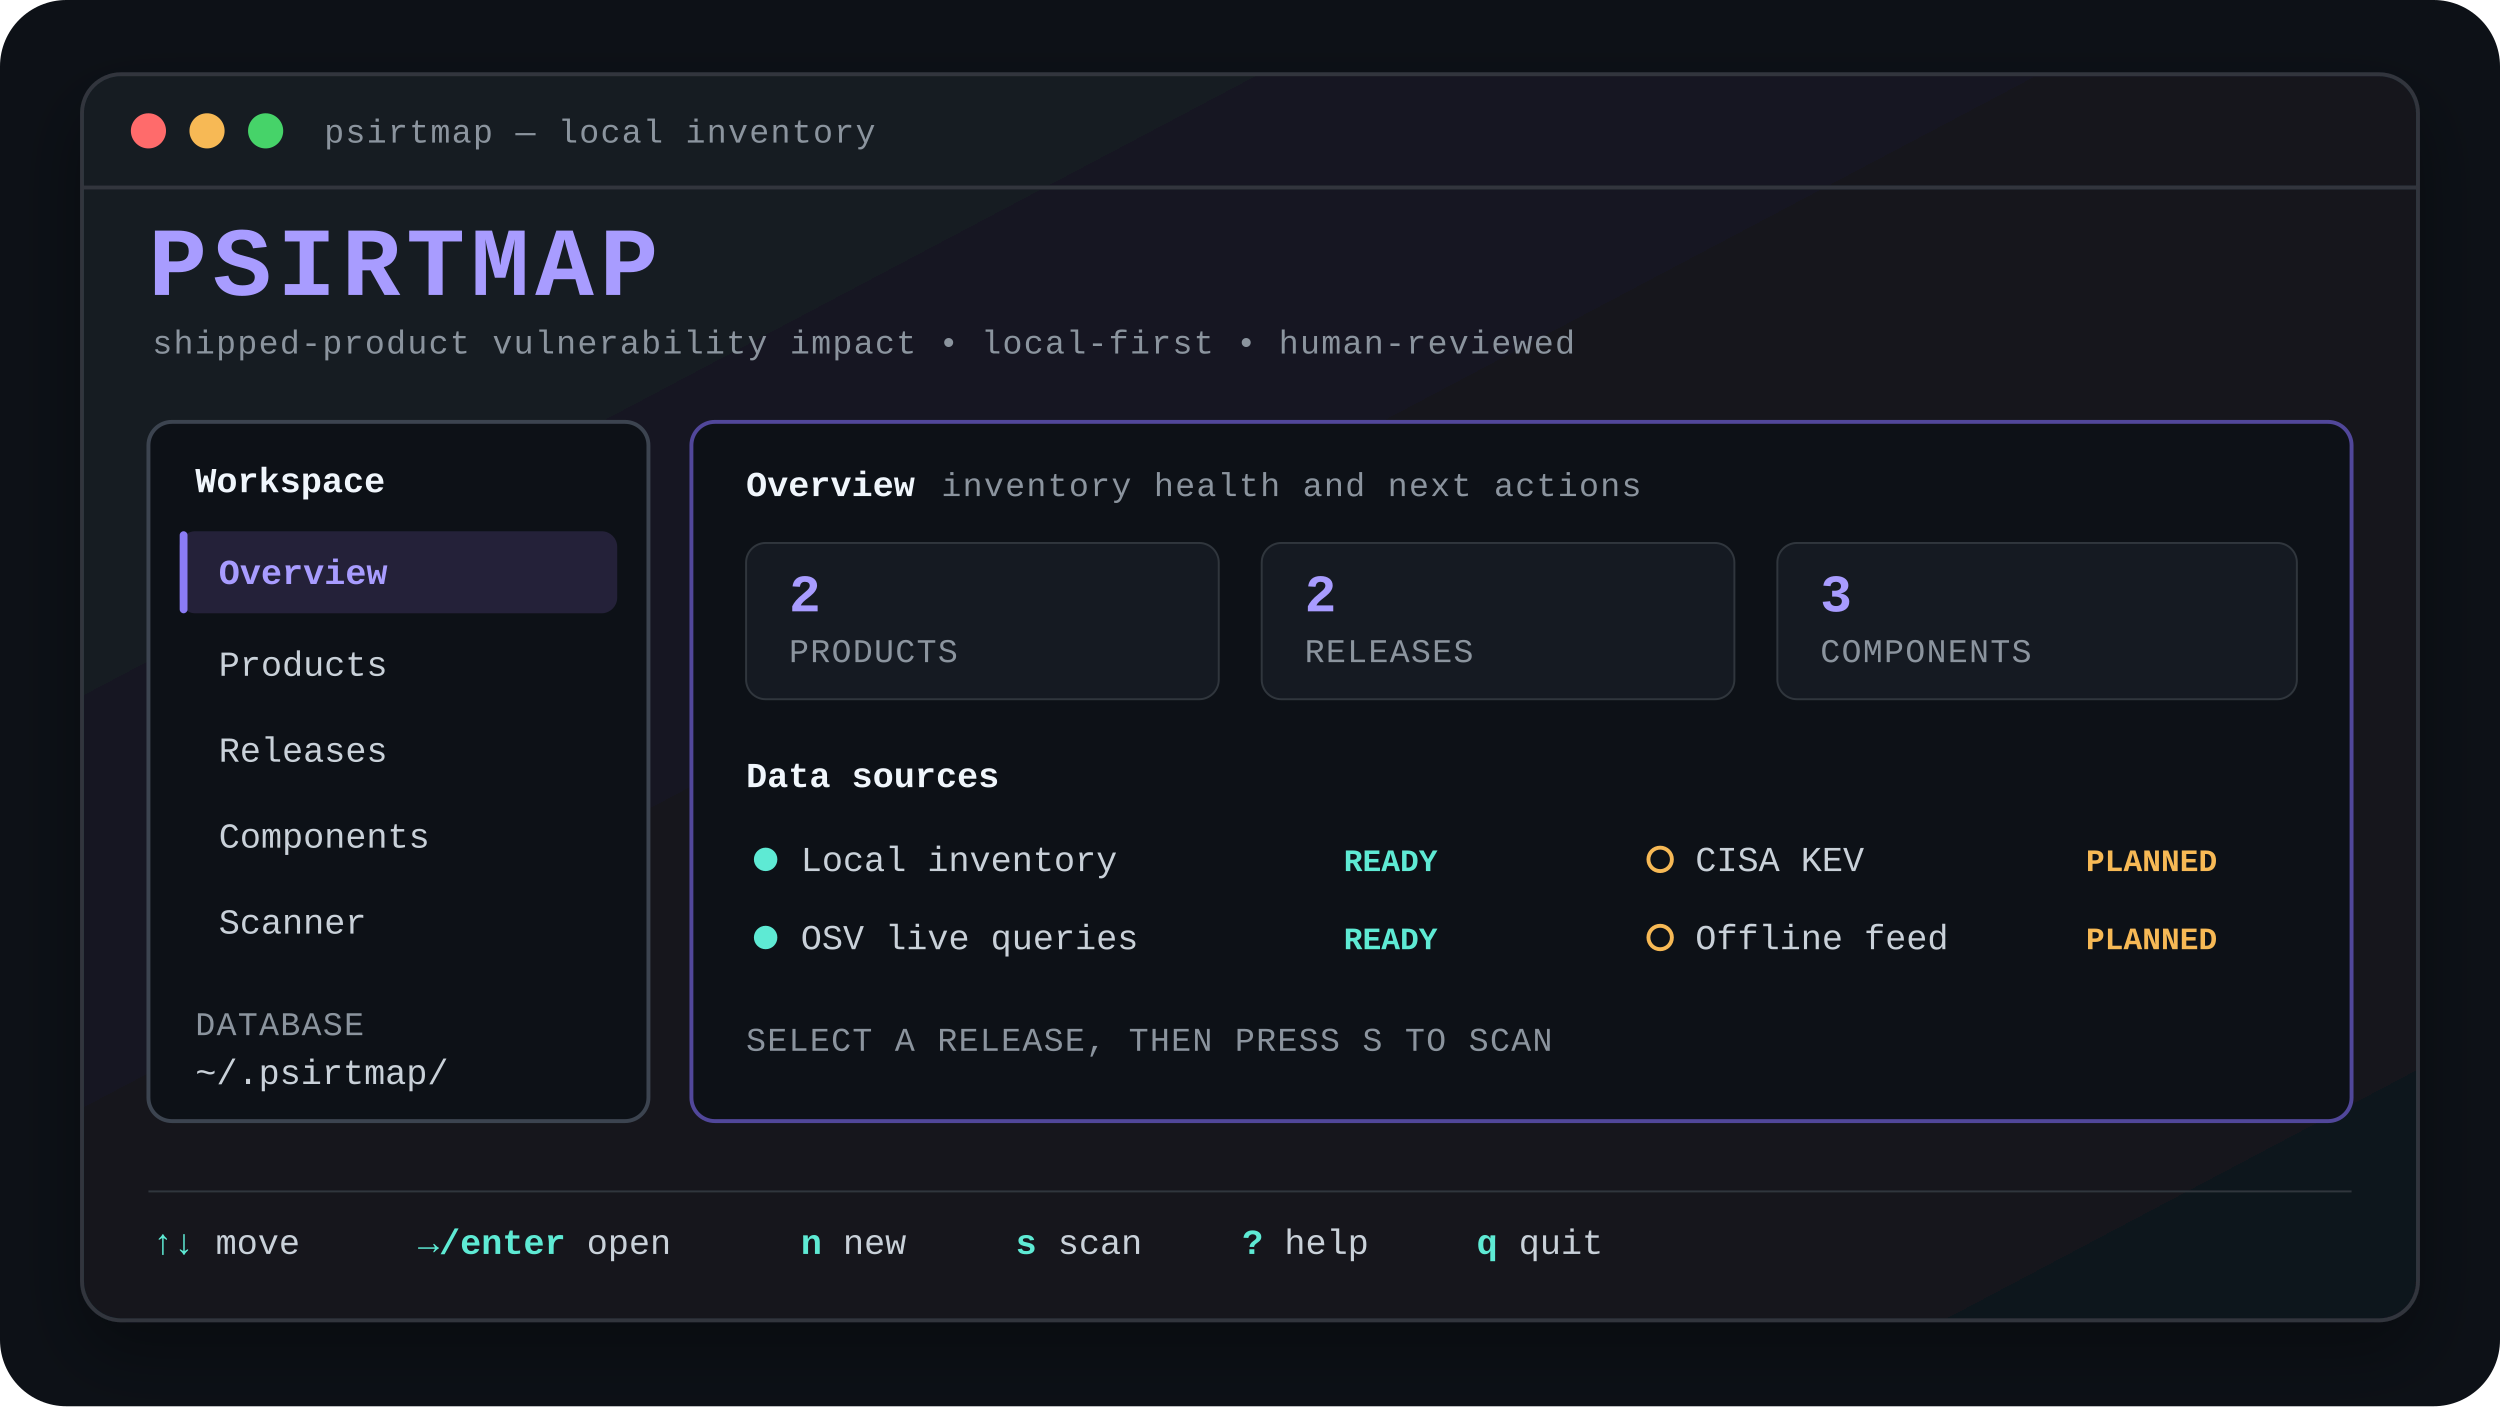
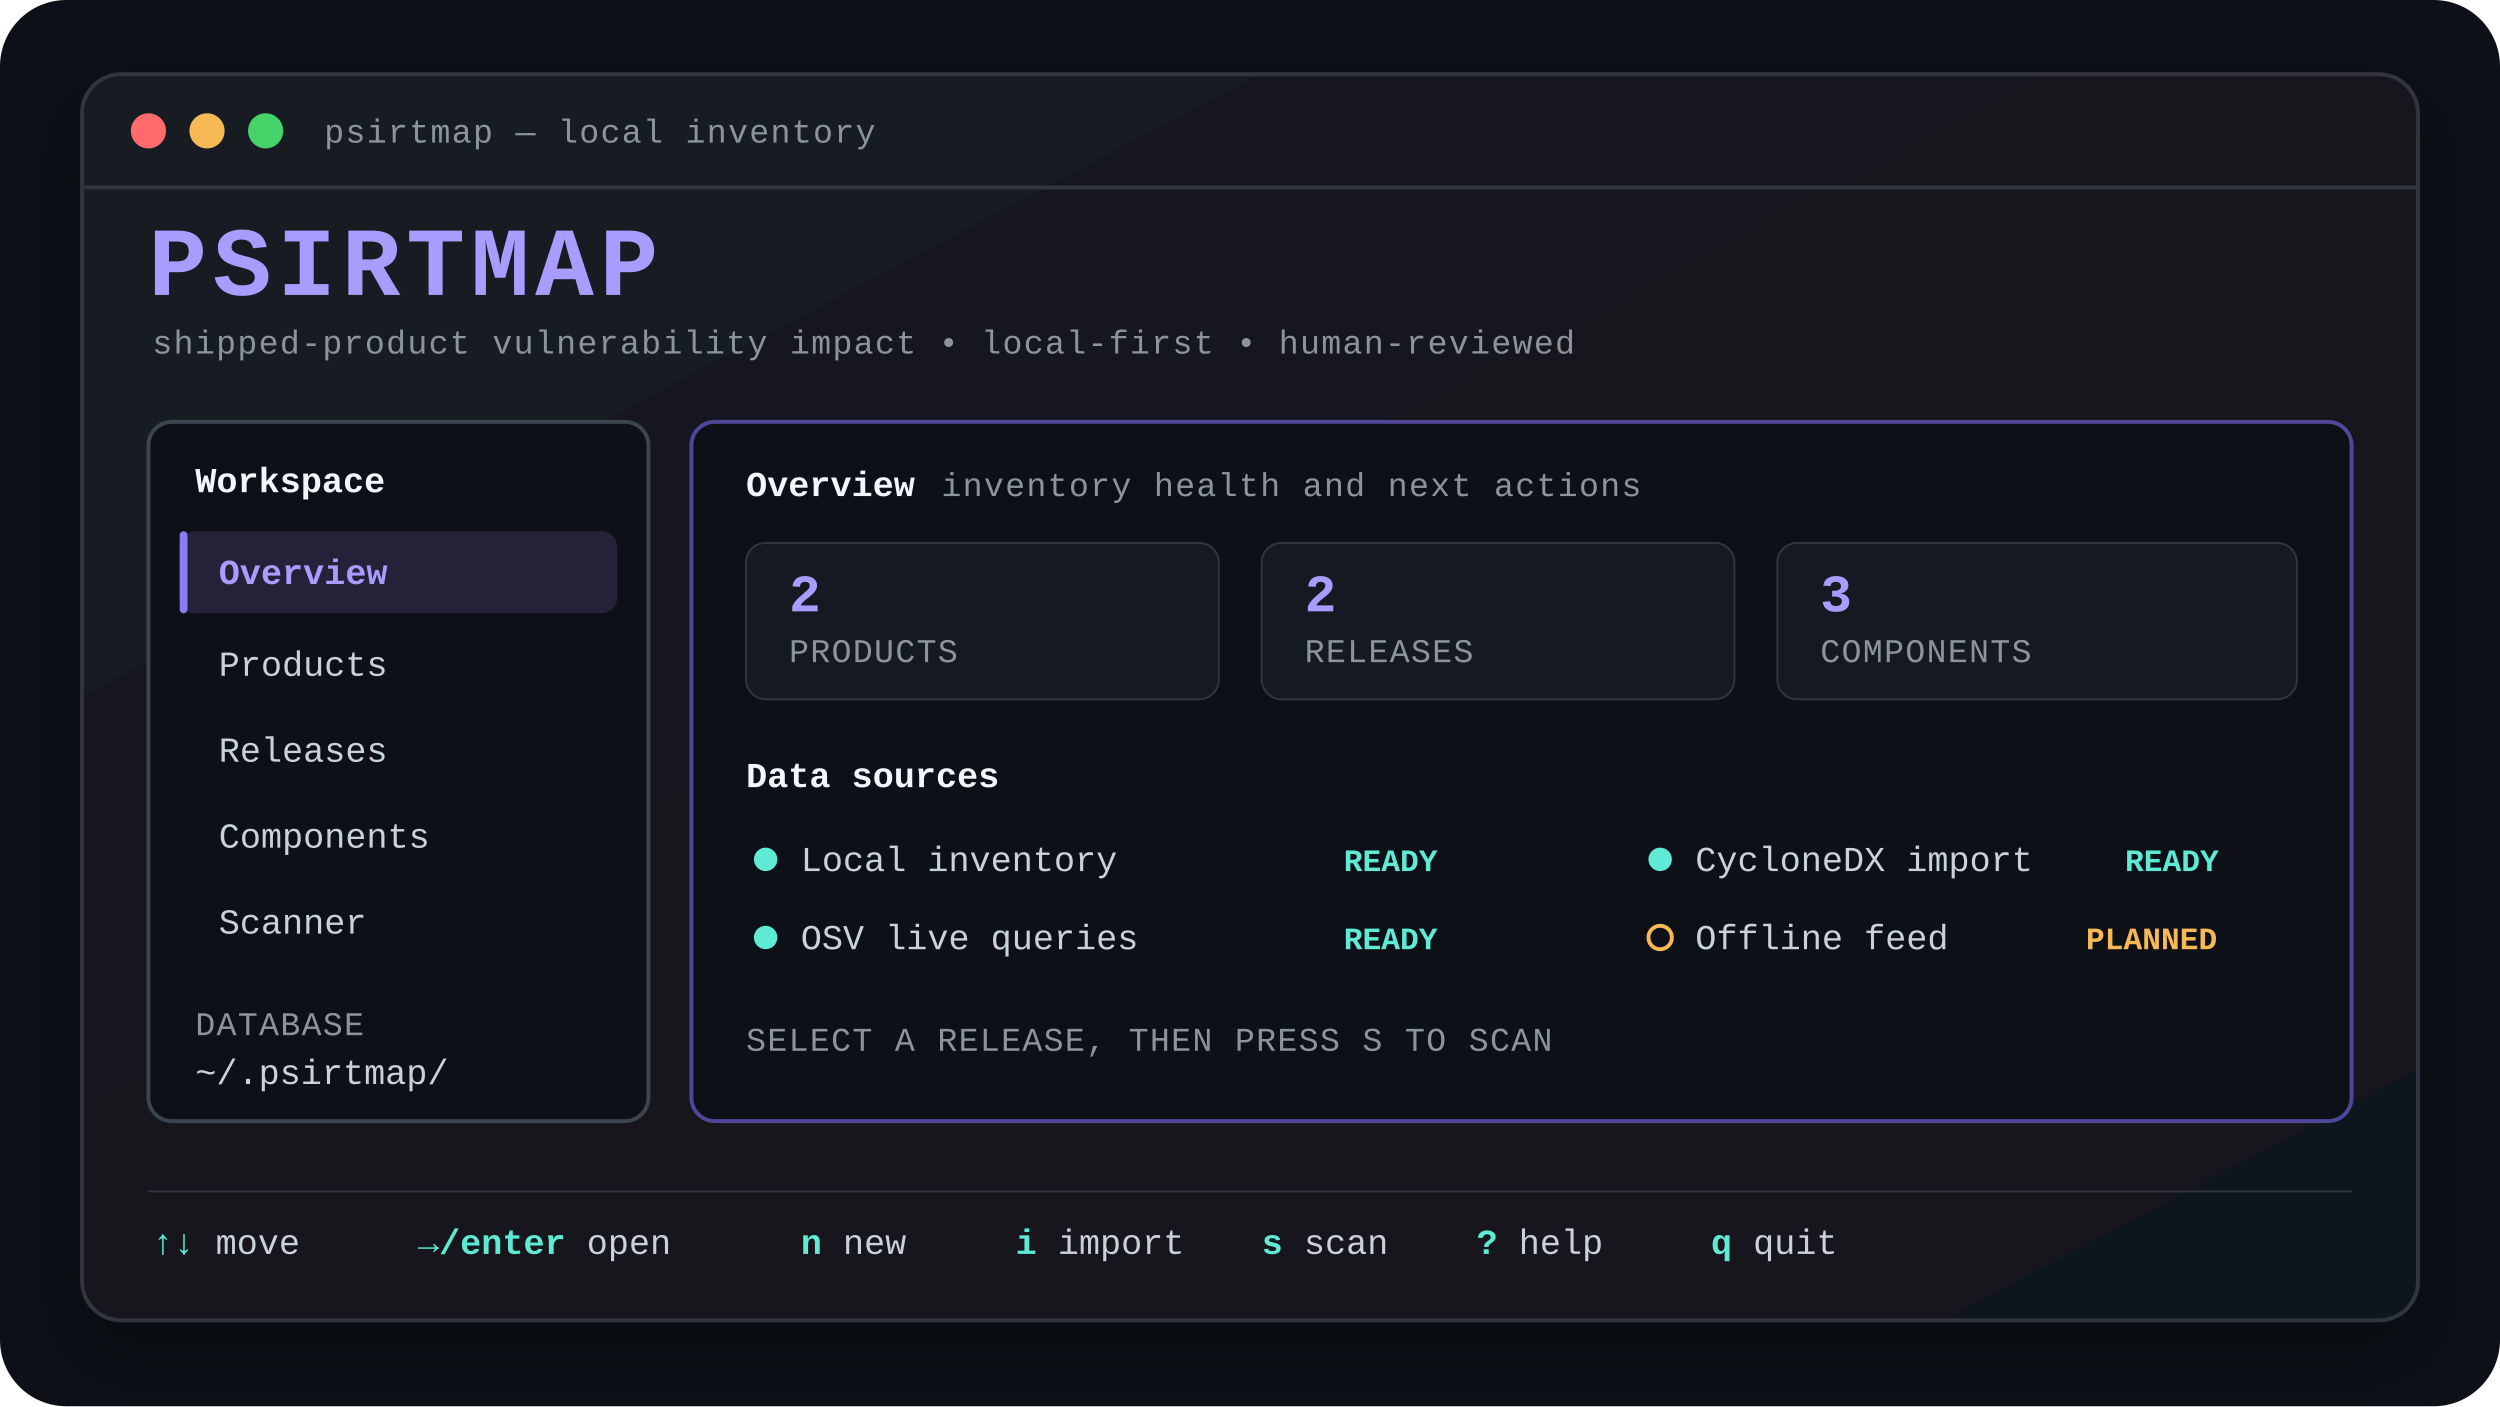
<svg xmlns="http://www.w3.org/2000/svg" width="1280" height="720" viewBox="0 0 1280 720" role="img" aria-labelledby="title description">
  <defs>
    <linearGradient id="shell" x1="0" y1="0" x2="1" y2="1">
      <stop offset="0" stop-color="#161b22" />
      <stop offset="1" stop-color="#11151c" />
    </linearGradient>
    <filter id="shadow" x="-10%" y="-10%" width="120%" height="130%">
      <feDropShadow dx="0" dy="16" stdDeviation="18" flood-color="#000" flood-opacity=".34" />
    </filter>
    <style>
      .mono { font-family: ui-monospace, SFMono-Regular, Menlo, Monaco, Consolas, "Liberation Mono", monospace; }
      .label { fill: #8b949e; font-size: 17px; letter-spacing: .04em; }
      .body { fill: #c9d1d9; font-size: 18px; }
      .strong { fill: #f0f6fc; font-size: 18px; font-weight: 700; }
      .accent { fill: #a89cff; }
      .mint { fill: #5eead4; }
      .amber { fill: #f7b955; }
    </style>
  </defs>
  <rect width="1280" height="720" rx="34" fill="#0d1117" />
  <g filter="url(#shadow)">
    <rect x="42" y="38" width="1196" height="638" rx="20" fill="url(#shell)" stroke="#30363d" stroke-width="2" />
    <path d="M42 96h1196" stroke="#30363d" stroke-width="2" />
  </g>
  <circle cx="76" cy="67" r="9" fill="#ff6b6b" />
  <circle cx="106" cy="67" r="9" fill="#f7b955" />
  <circle cx="136" cy="67" r="9" fill="#46d369" />
  <text x="166" y="73" class="mono label">psirtmap — local inventory</text>
  <text x="76" y="151" class="mono accent" font-size="50" font-weight="800" letter-spacing="3">PSIRTMAP</text>
  <text x="78" y="181" class="mono label">shipped-product vulnerability impact • local-first • human-reviewed</text>
  <rect x="76" y="216" width="256" height="358" rx="12" fill="#0d1117" stroke="#3c4450" stroke-width="2" />
  <text x="100" y="252" class="mono strong">Workspace</text>
  <rect x="92" y="272" width="224" height="42" rx="8" fill="#242139" />
  <rect x="92" y="272" width="4" height="42" rx="2" fill="#8b7cf6" />
  <text x="112" y="299" class="mono strong accent">Overview</text>
  <text x="112" y="346" class="mono body">Products</text>
  <text x="112" y="390" class="mono body">Releases</text>
  <text x="112" y="434" class="mono body">Components</text>
  <text x="112" y="478" class="mono body">Scanner</text>
  <text x="100" y="530" class="mono label">DATABASE</text>
  <text x="100" y="555" class="mono body">~/.psirtmap/</text>
  <rect x="354" y="216" width="850" height="358" rx="12" fill="#0d1117" stroke="#51479a" stroke-width="2" />
  <text x="382" y="254" class="mono strong">Overview</text>
  <text x="482" y="254" class="mono label">inventory health and next actions</text>
  <rect x="382" y="278" width="242" height="80" rx="10" fill="#151a22" stroke="#30363d" />
  <text x="404" y="313" class="mono accent" font-size="27" font-weight="800">2</text>
  <text x="404" y="339" class="mono label">PRODUCTS</text>
  <rect x="646" y="278" width="242" height="80" rx="10" fill="#151a22" stroke="#30363d" />
  <text x="668" y="313" class="mono accent" font-size="27" font-weight="800">2</text>
  <text x="668" y="339" class="mono label">RELEASES</text>
  <rect x="910" y="278" width="266" height="80" rx="10" fill="#151a22" stroke="#30363d" />
  <text x="932" y="313" class="mono accent" font-size="27" font-weight="800">3</text>
  <text x="932" y="339" class="mono label">COMPONENTS</text>
  <text x="382" y="403" class="mono strong">Data sources</text>
  <circle cx="392" cy="440" r="6" fill="#5eead4" />
  <text x="410" y="446" class="mono body">Local inventory</text>
  <text x="688" y="446" class="mono mint" font-size="16" font-weight="700">READY</text>
  <circle cx="392" cy="480" r="6" fill="#5eead4" />
  <text x="410" y="486" class="mono body">OSV live queries</text>
  <text x="688" y="486" class="mono mint" font-size="16" font-weight="700">READY</text>
-   <circle cx="850" cy="440" r="6" fill="none" stroke="#f7b955" stroke-width="2" />
-   <text x="868" y="446" class="mono body">CISA KEV</text>
-   <text x="1068" y="446" class="mono amber" font-size="16" font-weight="700">PLANNED</text>
+   <circle cx="850" cy="440" r="6" fill="#5eead4" />
+   <text x="868" y="446" class="mono body">CycloneDX import</text>
+   <text x="1088" y="446" class="mono mint" font-size="16" font-weight="700">READY</text>
  <circle cx="850" cy="480" r="6" fill="none" stroke="#f7b955" stroke-width="2" />
  <text x="868" y="486" class="mono body">Offline feed</text>
  <text x="1068" y="486" class="mono amber" font-size="16" font-weight="700">PLANNED</text>
  <text x="382" y="538" class="mono label">SELECT A RELEASE, THEN PRESS S TO SCAN</text>
  <path d="M76 610h1128" stroke="#30363d" />
  <text x="78" y="642" class="mono body">
    <tspan class="mint" font-weight="700">↑↓</tspan> move</text>
  <text x="214" y="642" class="mono body">
    <tspan class="mint" font-weight="700">→/enter</tspan> open</text>
  <text x="410" y="642" class="mono body">
    <tspan class="mint" font-weight="700">n</tspan> new</text>
  <text x="520" y="642" class="mono body">
+     <tspan class="mint" font-weight="700">i</tspan> import</text>
+   <text x="646" y="642" class="mono body">
    <tspan class="mint" font-weight="700">s</tspan> scan</text>
-   <text x="636" y="642" class="mono body">
+   <text x="756" y="642" class="mono body">
    <tspan class="mint" font-weight="700">?</tspan> help</text>
-   <text x="756" y="642" class="mono body">
+   <text x="876" y="642" class="mono body">
    <tspan class="mint" font-weight="700">q</tspan> quit</text>
</svg>
